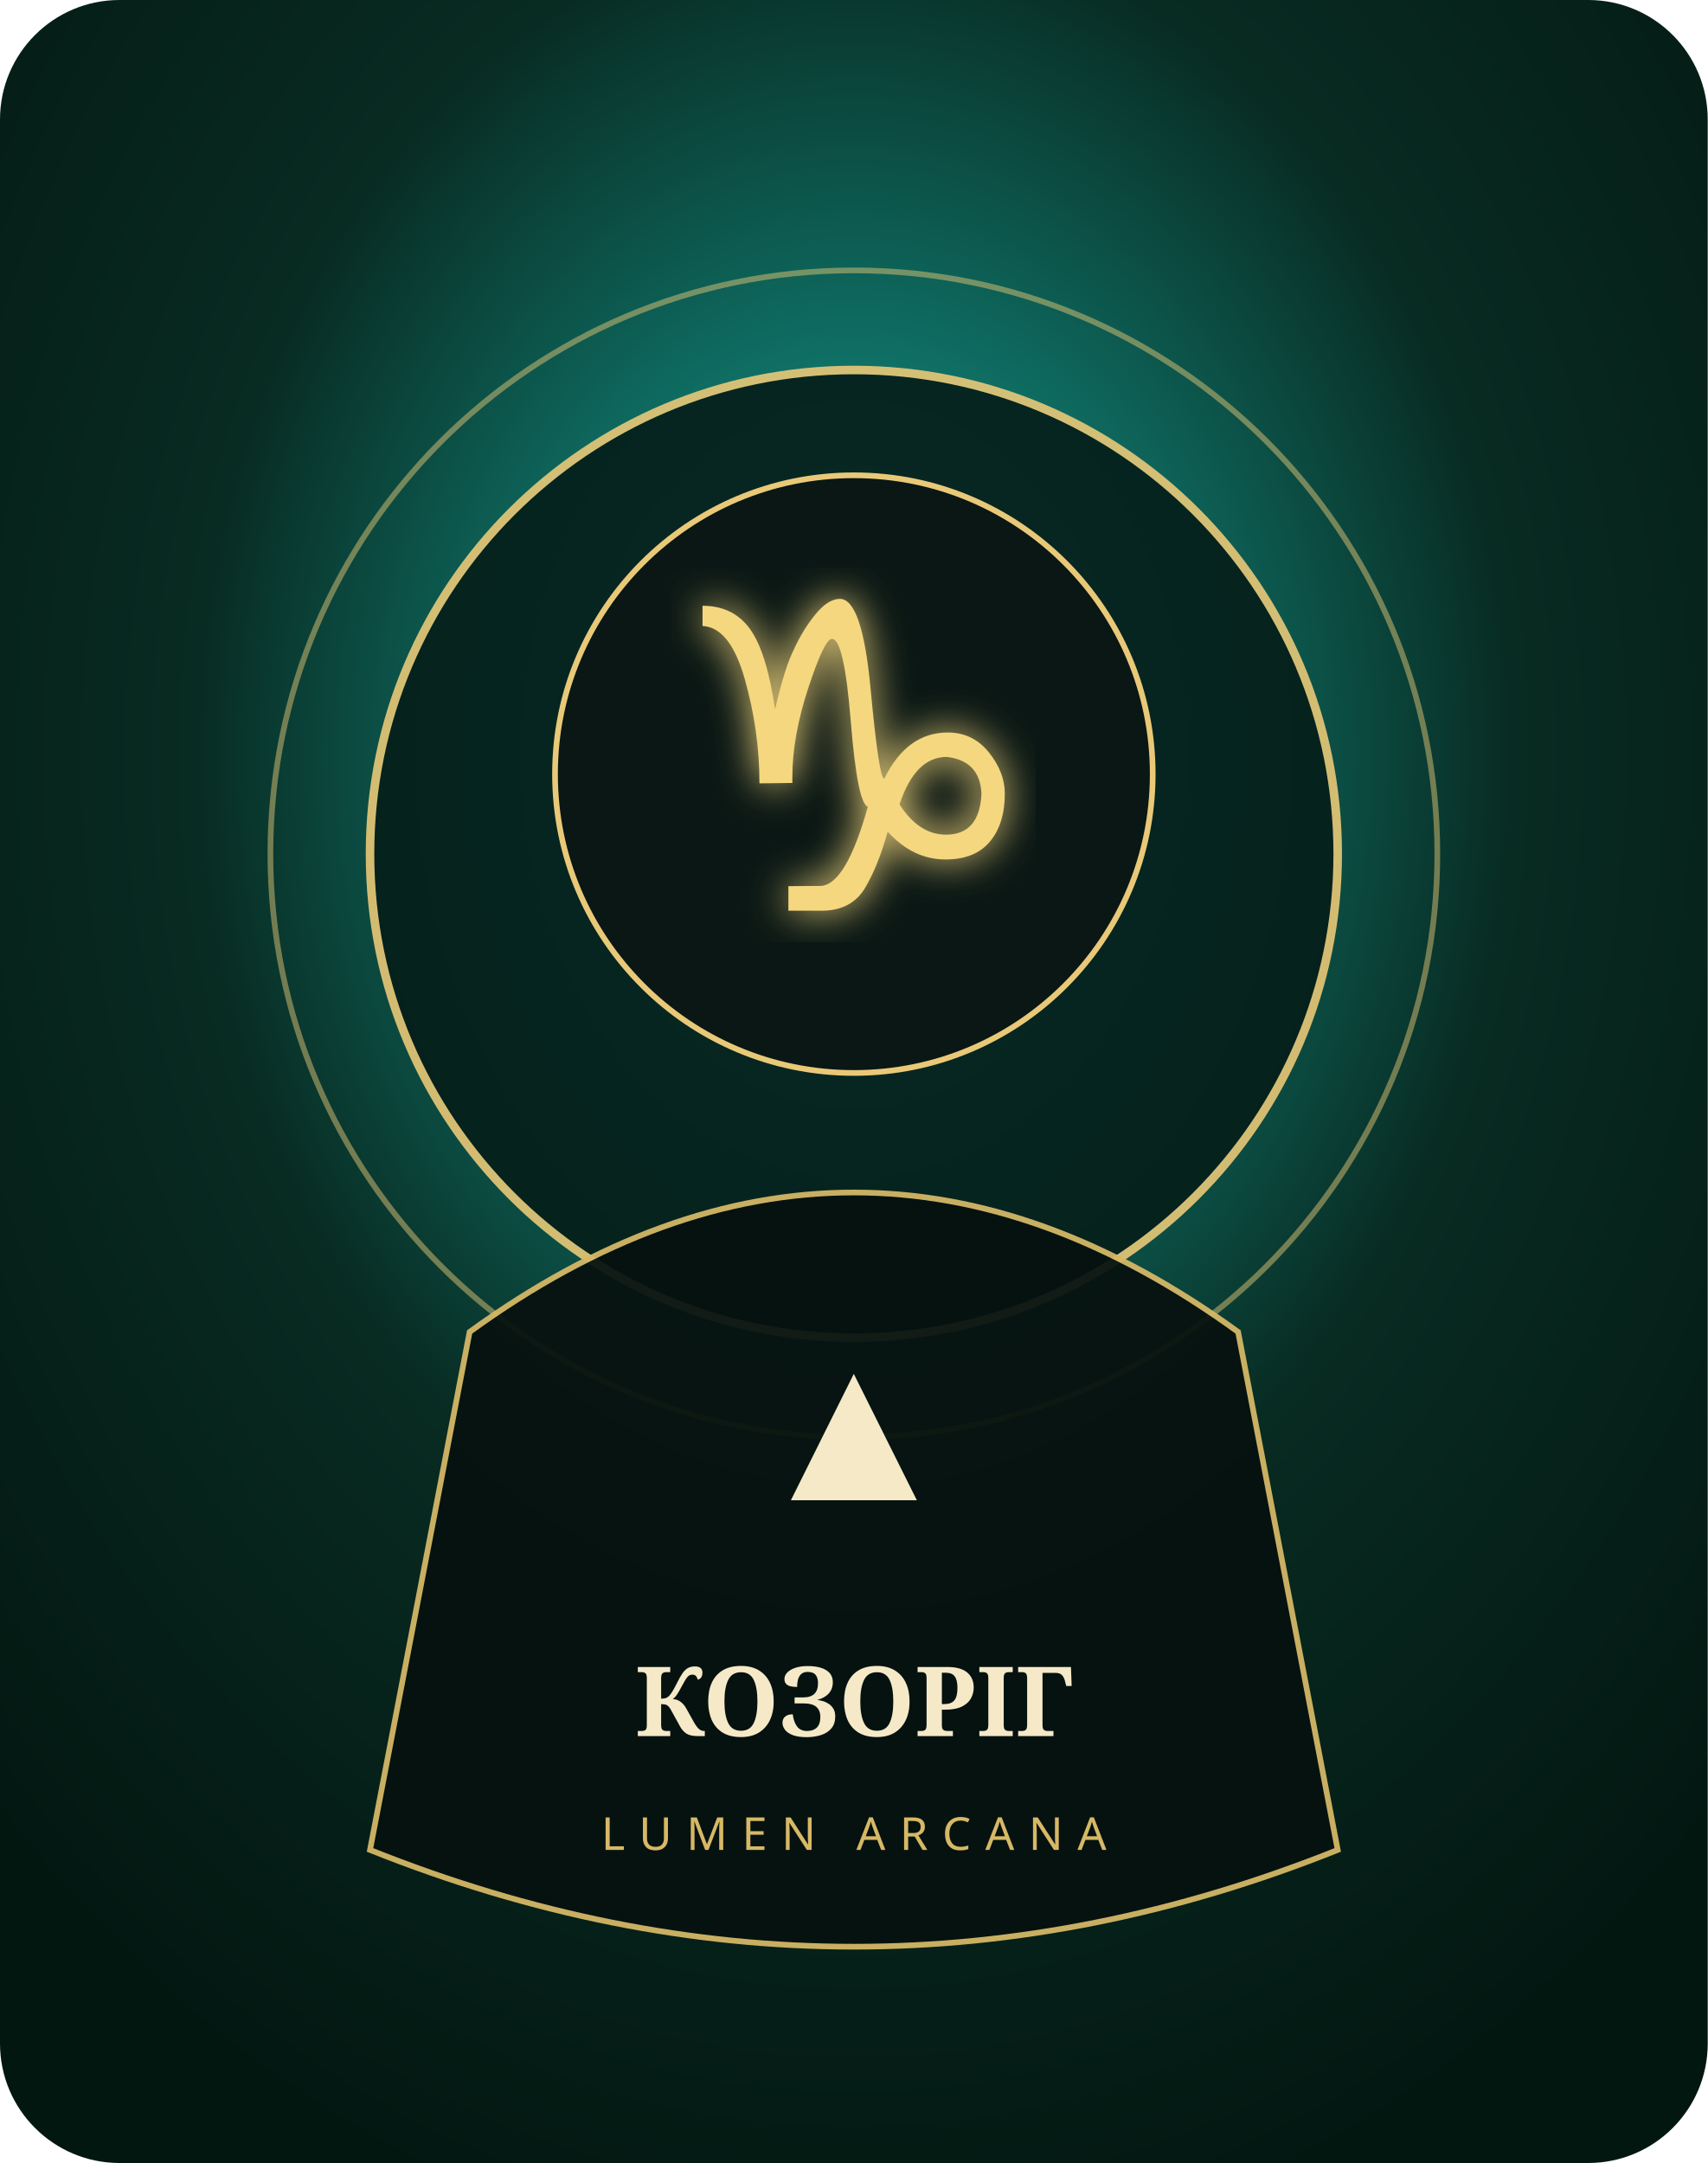
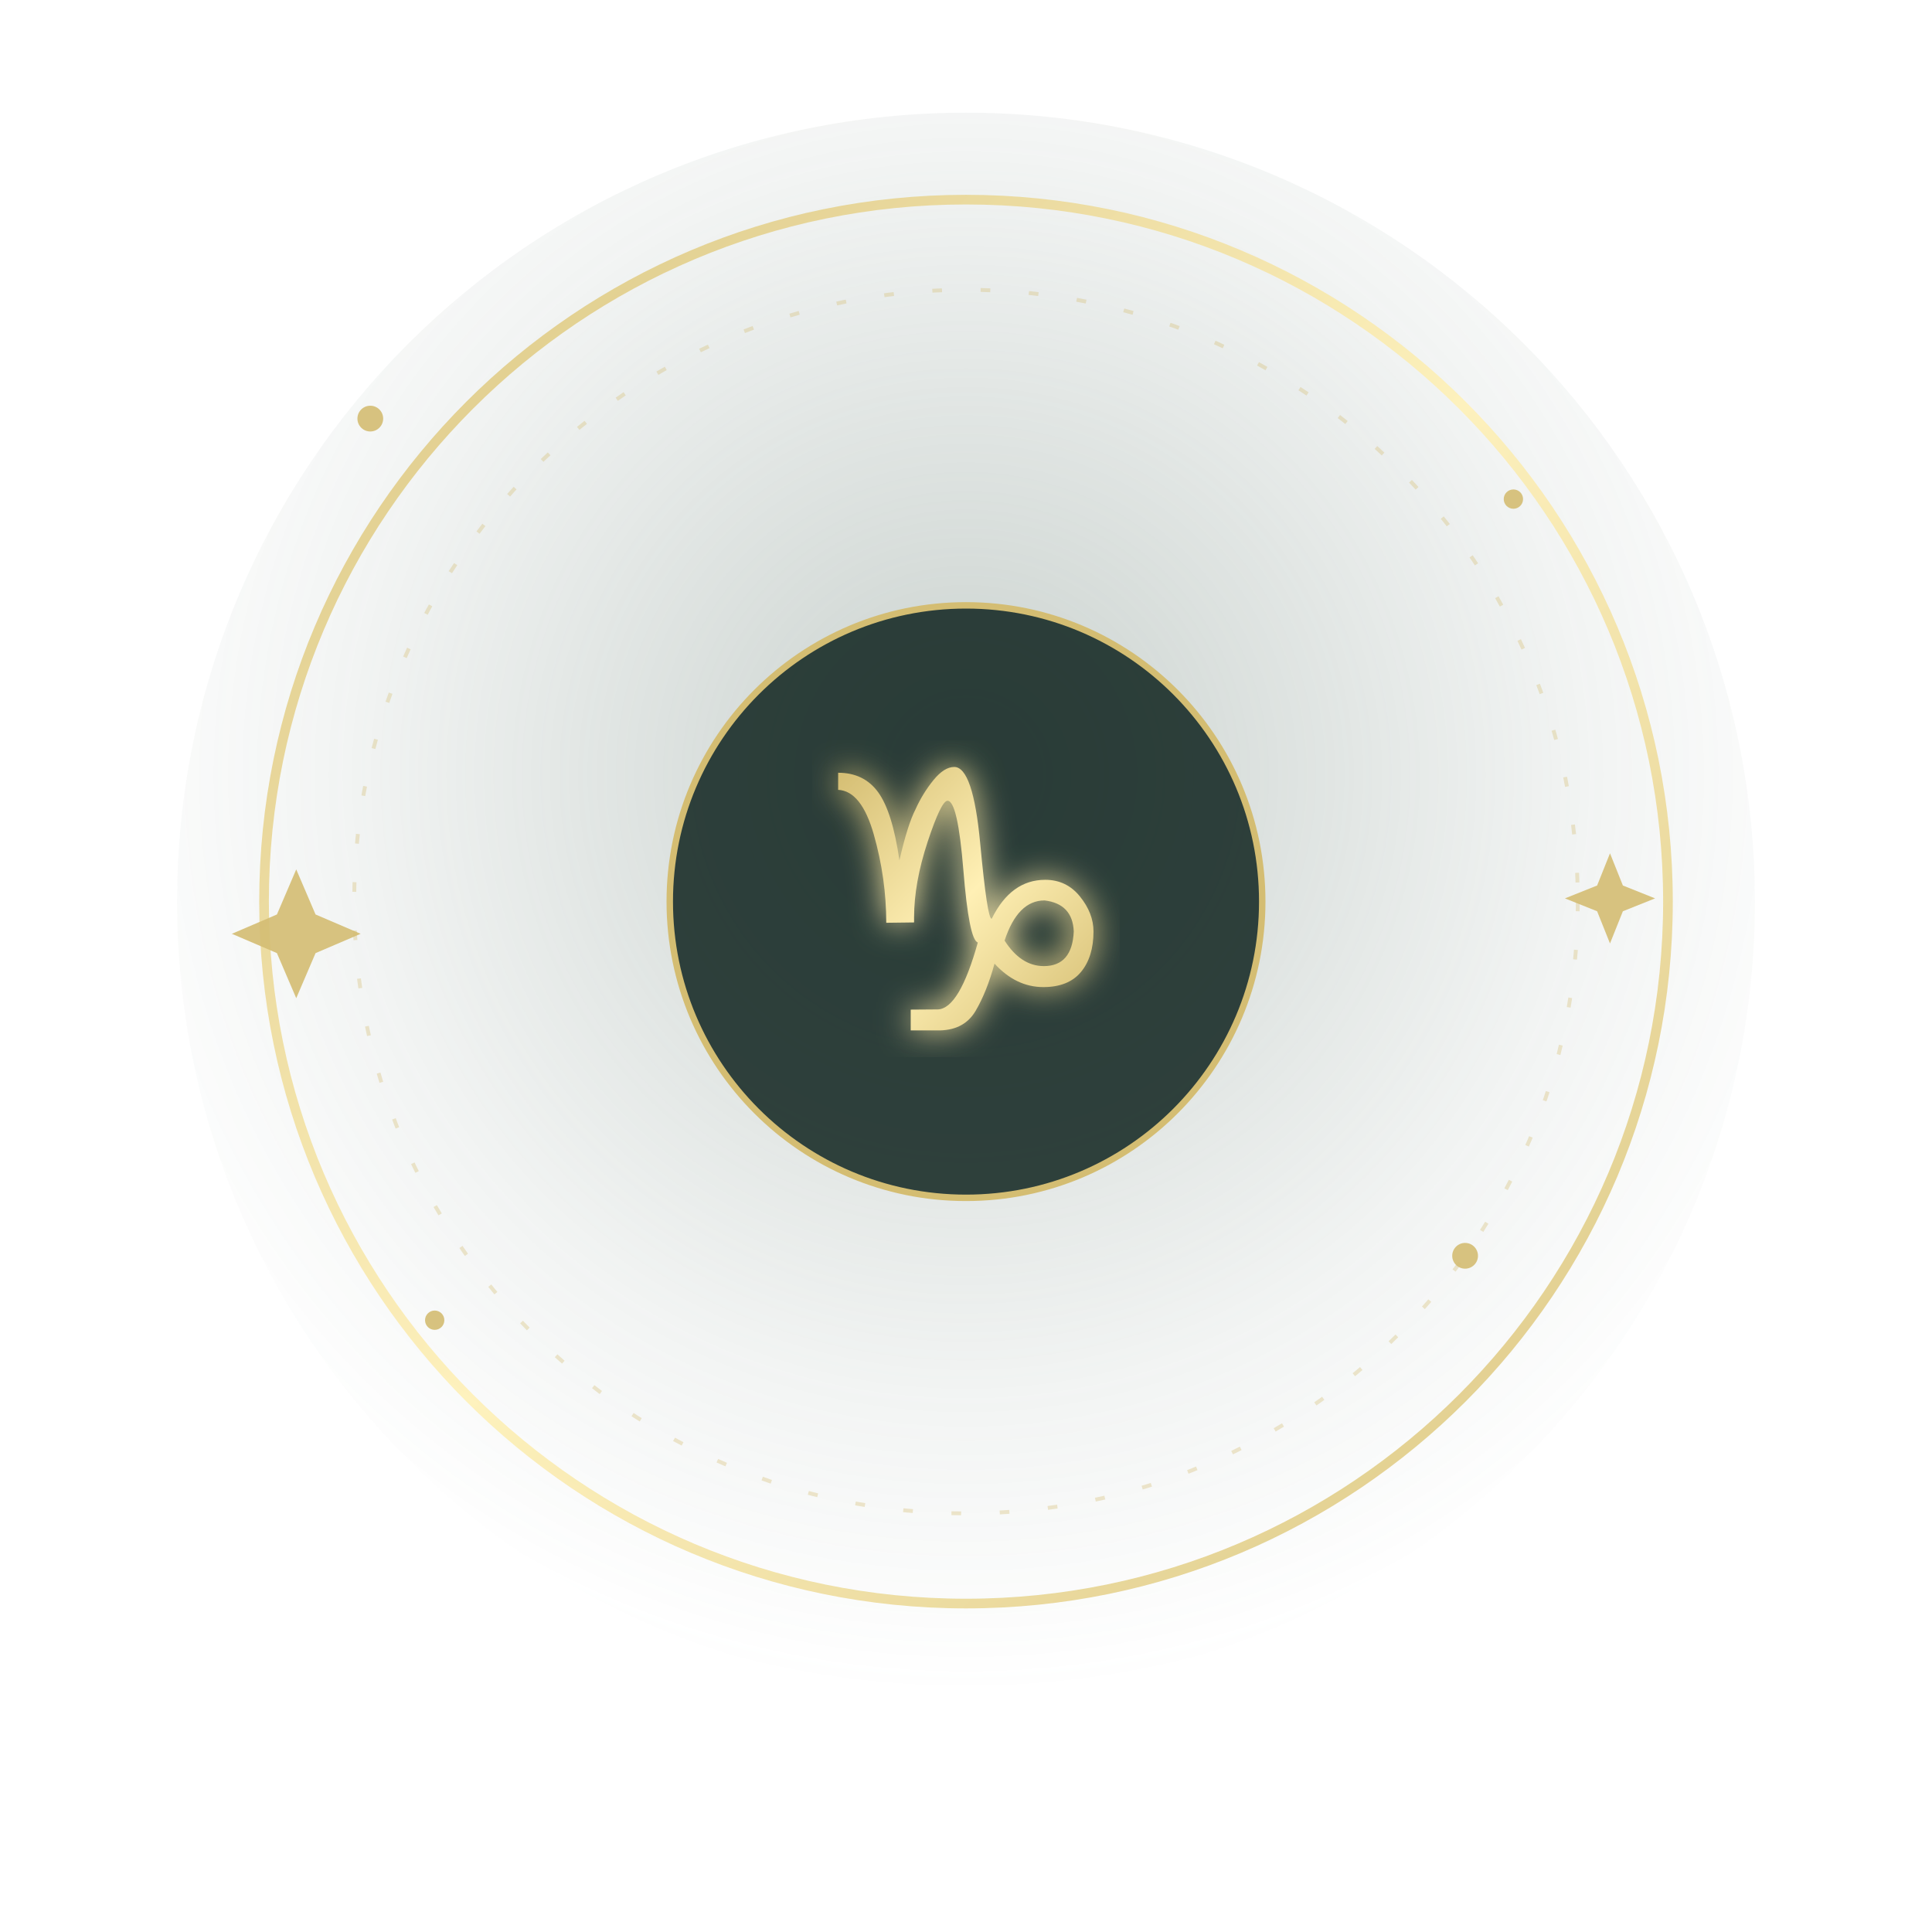
- <svg xmlns="http://www.w3.org/2000/svg" viewBox="0 0 600 760" role="img" aria-labelledby="t d">
+ <svg xmlns="http://www.w3.org/2000/svg" viewBox="0 0 600 600" role="img" aria-labelledby="t d">
  <defs>
-     <radialGradient id="g" cx="50%" cy="35%" r="70%">
-       <stop offset="0" stop-color="hsl(175 78% 38%)" />
-       <stop offset=".55" stop-color="#082b22" />
-       <stop offset="1" stop-color="#031711" />
+     <radialGradient id="a" cx="50%" cy="42%" r="58%">
+       <stop offset="0" stop-color="#5f776c" stop-opacity=".34" />
+       <stop offset=".68" stop-color="#5f776c" stop-opacity=".08" />
+       <stop offset="1" stop-color="#5f776c" stop-opacity="0" />
    </radialGradient>
+     <linearGradient id="g" x1="0" y1="0" x2="1" y2="1">
+       <stop stop-color="#d4bd72" />
+       <stop offset=".5" stop-color="#fff0b5" />
+       <stop offset="1" stop-color="#d4bd72" />
+     </linearGradient>
    <filter id="gl">
-       <feGaussianBlur stdDeviation="7" result="b" />
+       <feGaussianBlur stdDeviation="5" result="b" />
      <feMerge>
        <feMergeNode in="b" />
        <feMergeNode in="SourceGraphic" />
      </feMerge>
    </filter>
  </defs>
-   <rect width="600" height="760" rx="42" fill="url(#g)" />
-   <circle cx="300" cy="300" r="205" fill="none" stroke="#e9c978" stroke-width="2" opacity=".48" />
-   <circle cx="300" cy="300" r="170" fill="#061d18" stroke="#e9c978" stroke-width="3" opacity=".9" />
-   <path d="M165 468 Q300 370 435 468 L470 650 Q300 718 130 650Z" fill="#06110f" stroke="#d6b866" stroke-width="2" opacity=".94" />
-   <circle cx="300" cy="272" r="105" fill="#0a1714" stroke="#e9c978" stroke-width="2" />
-   <text x="300" y="320" text-anchor="middle" font-size="150" font-family="serif" fill="#f4d77f" filter="url(#gl)">♑</text>
-   <text x="300" y="520" text-anchor="middle" font-size="58" font-family="serif" fill="#f5e9c8">▲</text>
-   <text x="300" y="610" text-anchor="middle" font-size="34" font-family="serif" font-weight="700" fill="#f5e9c8">КОЗОРІГ</text>
-   <text x="300" y="650" text-anchor="middle" font-size="16" font-family="sans-serif" letter-spacing="5" fill="#d6b866">LUMEN ARCANA</text>
+   <circle cx="300" cy="280" r="245" fill="url(#a)" />
+   <circle cx="300" cy="280" r="218" fill="none" stroke="url(#g)" stroke-width="3" opacity=".88" />
+   <circle cx="300" cy="280" r="190" fill="none" stroke="#d4bd72" stroke-width="1.2" opacity=".35" stroke-dasharray="3 12" />
+   <g fill="none" stroke="url(#g)" stroke-width="12" stroke-linecap="round" stroke-linejoin="round" filter="url(#gl)">M145 180 C210 120 275 150 275 225 L275 355 C275 400 320 420 350 385 C380 350 360 305 325 305 C300 305 285 320 275 340 M275 225 C315 160 390 160 430 215 C470 270 440 350 385 370</g>
+   <circle cx="300" cy="280" r="92" fill="#071b17" fill-opacity=".82" stroke="#d4bd72" stroke-width="2" />
+   <text x="300" y="320" text-anchor="middle" font-size="112" font-family="Georgia,'Times New Roman','Segoe UI Symbol',serif" fill="url(#g)" filter="url(#gl)">♑</text>
+   <g fill="#d4bd72" opacity=".9">
+     <circle cx="115" cy="130" r="4" />
+     <circle cx="470" cy="155" r="3" />
+     <circle cx="455" cy="390" r="4" />
+     <circle cx="135" cy="410" r="3" />
+     <path d="M92 270 l6 14 14 6-14 6-6 14-6-14-14-6 14-6Z" />
+     <path d="M500 265 l4 10 10 4-10 4-4 10-4-10-10-4 10-4Z" />
+   </g>
</svg>
